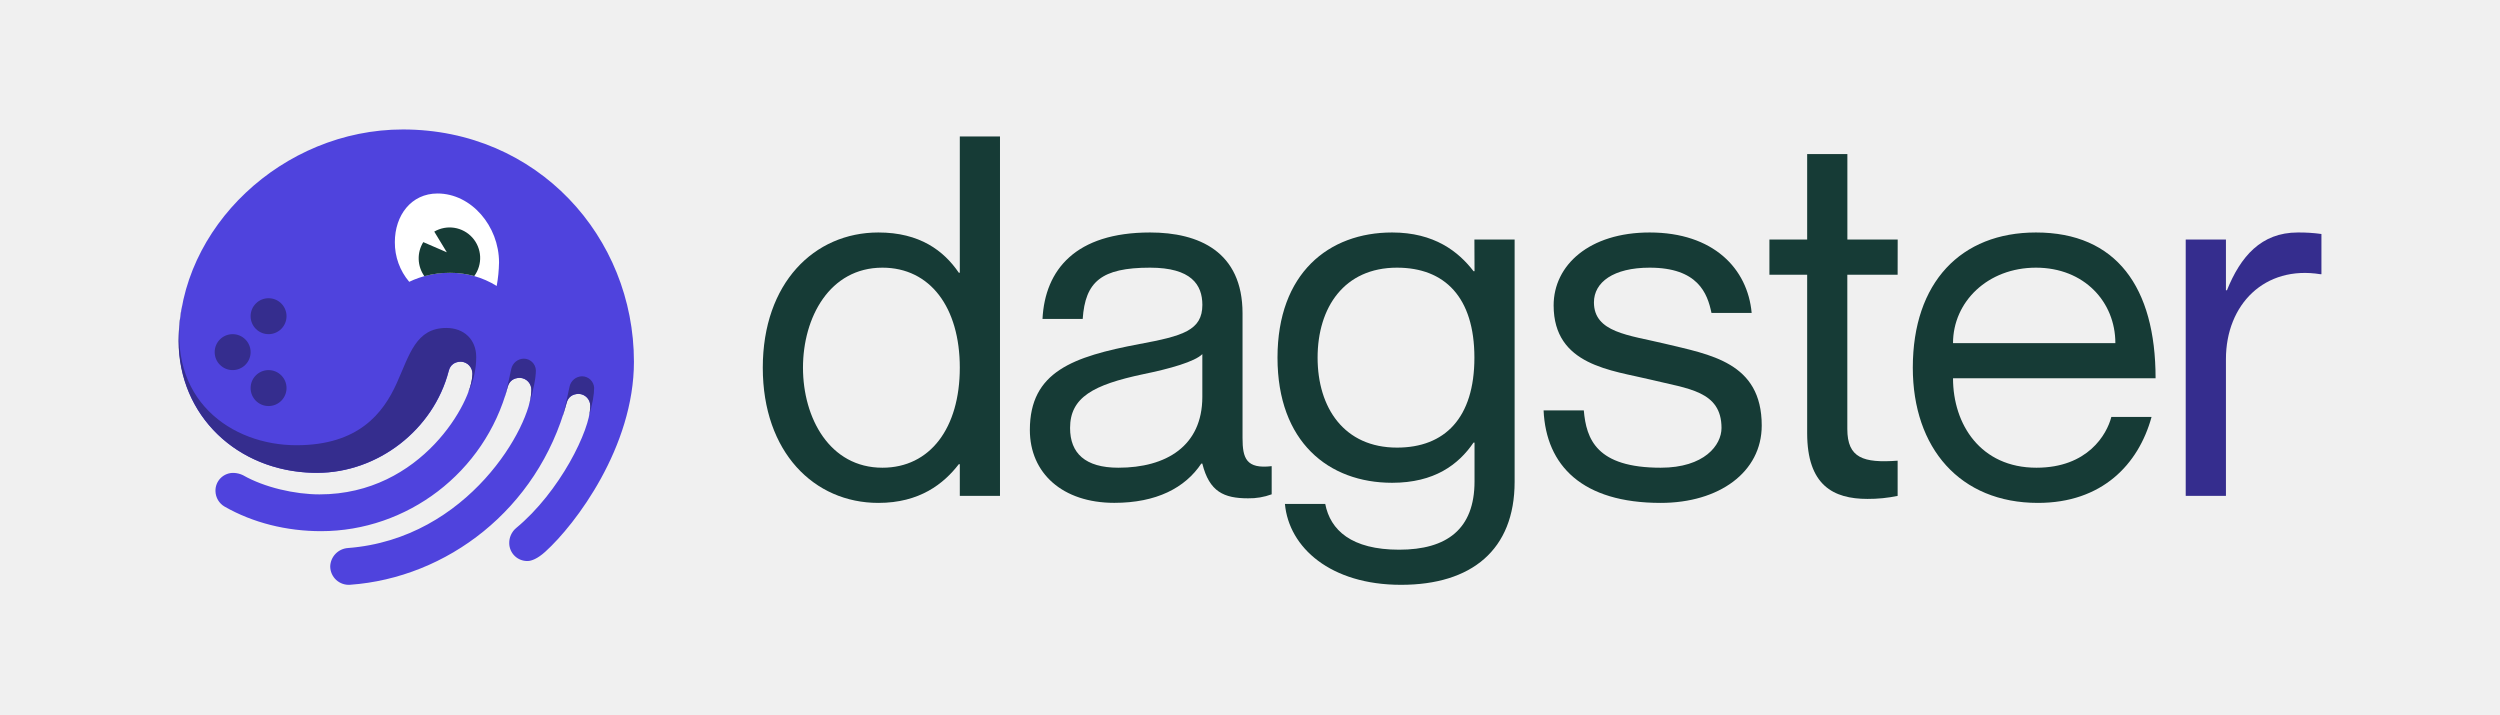
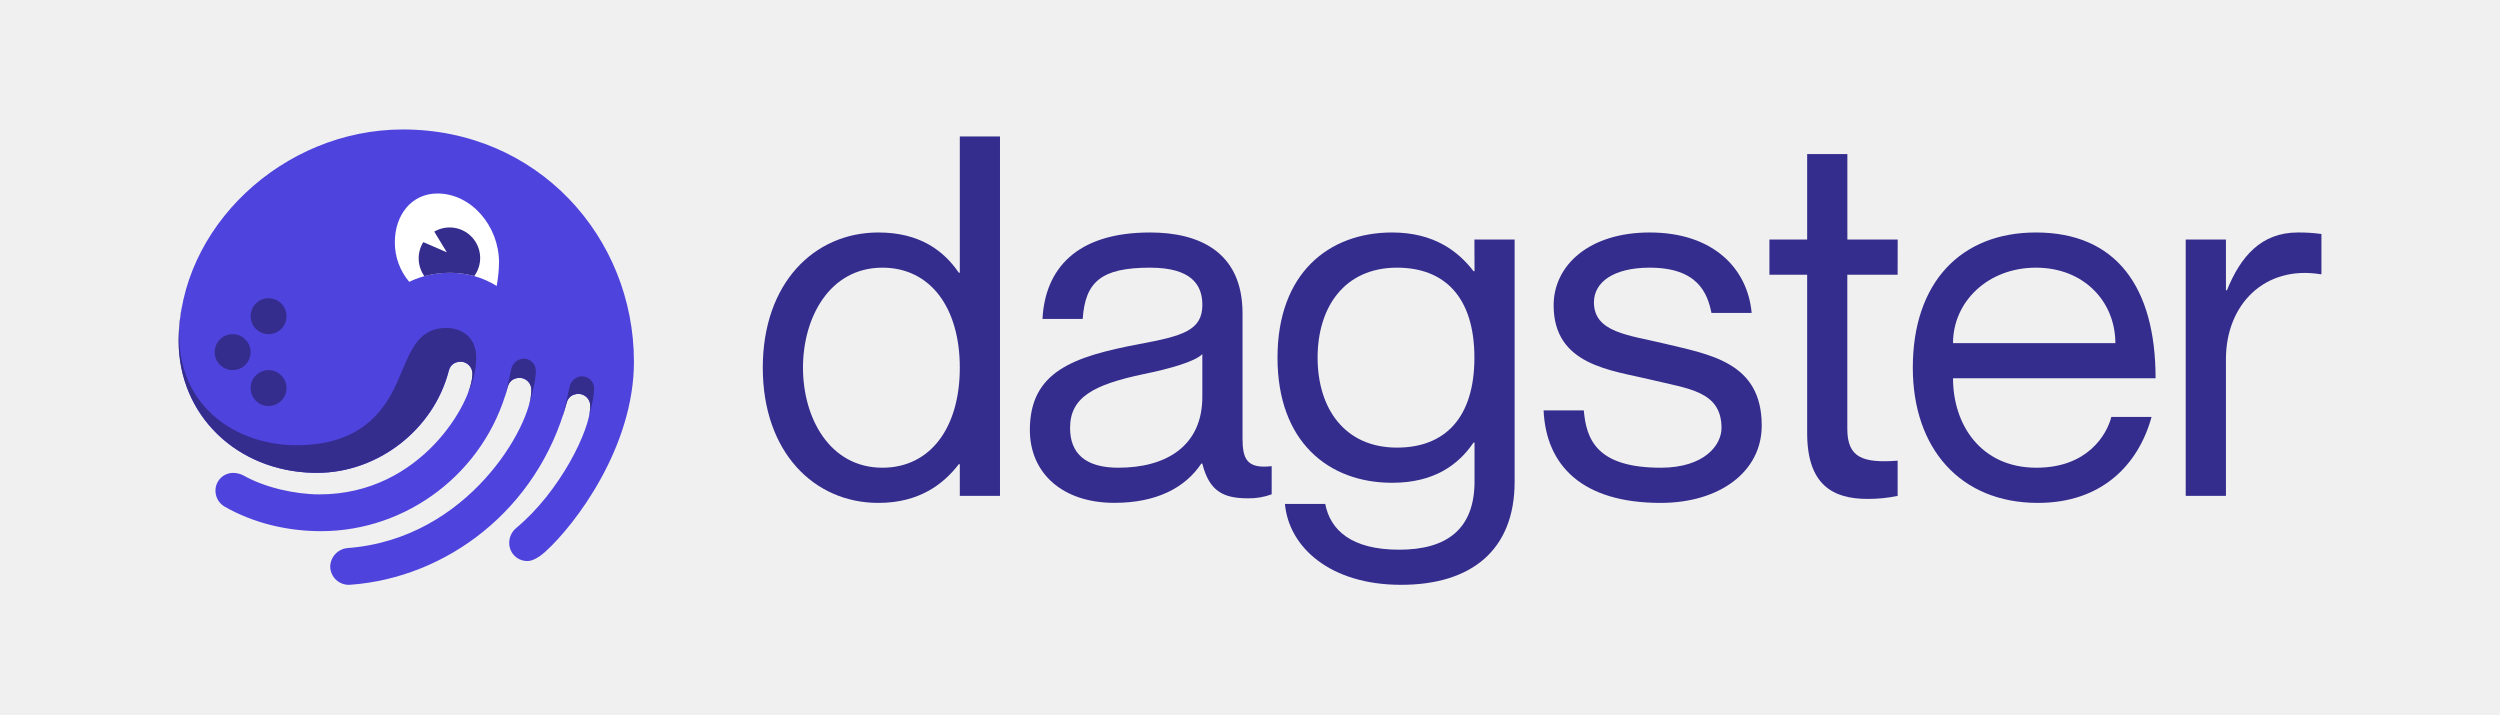
<svg xmlns="http://www.w3.org/2000/svg" width="280" height="80" viewBox="0 0 280 80" fill="none">
-   <path d="M107.498 15.287H111.999V55.54H107.498V51.989H107.386C105.697 54.185 102.996 56.325 98.379 56.325C91.174 56.325 85.432 50.639 85.432 41.181C85.432 31.724 91.174 26.038 98.379 26.038C102.996 26.038 105.697 28.065 107.386 30.543H107.498V15.287ZM107.498 41.181C107.498 34.427 104.178 29.979 98.83 29.979C92.919 29.979 89.934 35.552 89.934 41.181C89.934 46.811 92.919 52.384 98.83 52.384C104.178 52.384 107.498 47.936 107.498 41.181Z" fill="#163B36" />
-   <path d="M128.807 29.979C123.346 29.979 121.543 31.555 121.263 35.721H116.759C117.041 30.204 120.474 26.038 128.807 26.038C134.267 26.038 139.164 28.178 139.164 35.095V49.057C139.164 51.309 139.566 52.547 142.428 52.209V55.363C141.582 55.676 140.685 55.828 139.784 55.812C137.081 55.812 135.448 55.081 134.661 51.927H134.541C132.739 54.63 129.531 56.319 124.803 56.319C119.005 56.319 115.344 52.998 115.344 48.155C115.344 41.626 120.184 39.938 127.621 38.531C132.464 37.629 134.665 37.009 134.665 34.139C134.661 31.893 133.422 29.979 128.807 29.979ZM134.661 44.446V39.662C133.816 40.505 131.057 41.294 128.02 41.914C122.445 43.096 119.848 44.502 119.848 47.936C119.848 50.754 121.537 52.384 125.254 52.384C130.608 52.384 134.661 49.963 134.661 44.446Z" fill="#163B36" />
-   <path d="M165.133 26.827H169.638V53.96C169.638 61.608 164.797 65.5 156.915 65.5C149.034 65.5 144.36 61.334 143.912 56.443H148.428C148.992 59.37 151.357 61.566 156.704 61.566C162.052 61.566 165.147 59.257 165.147 53.918V49.57H165.035C163.346 52.046 160.645 54.072 155.915 54.072C148.823 54.072 143.08 49.514 143.08 40.056C143.08 30.599 148.823 26.038 155.915 26.038C160.645 26.038 163.346 28.178 165.035 30.373H165.147L165.133 26.827ZM165.133 40.056C165.133 33.3 161.812 29.979 156.465 29.979C150.553 29.979 147.571 34.427 147.571 40.056C147.571 45.686 150.553 50.132 156.465 50.132C161.82 50.132 165.133 46.811 165.133 40.056V40.056Z" fill="#163B36" />
-   <path d="M197.314 47.656C197.314 52.889 192.529 56.325 185.998 56.325C177.217 56.325 173.164 52.158 172.882 45.968H177.386C177.666 49.176 178.795 52.384 185.998 52.384C190.895 52.384 192.809 49.85 192.809 47.936C192.809 43.772 189.037 43.546 184.93 42.532C180.538 41.463 174.007 40.956 174.007 34.202C174.007 29.697 178.004 26.038 184.761 26.038C191.91 26.038 195.738 30.092 196.186 35.045H191.684C191.233 32.851 190.165 29.979 184.761 29.979C180.707 29.979 178.521 31.611 178.521 33.863C178.521 37.241 182.406 37.522 186.403 38.48C191.515 39.718 197.314 40.562 197.314 47.656Z" fill="#163B36" />
-   <path d="M212.535 30.768H206.9V48.049C206.9 51.315 208.711 51.873 212.535 51.597V55.54C211.425 55.772 210.293 55.885 209.158 55.878C205.334 55.878 202.402 54.358 202.402 48.503V30.772H198.175V26.827H202.402V17.257H206.906V26.827H212.541L212.535 30.768Z" fill="#163B36" />
-   <path d="M236.47 46.698H240.974C239.509 52.046 235.401 56.325 228.252 56.325C219.525 56.325 214.234 50.188 214.234 41.181C214.234 31.611 219.638 26.038 228.027 26.038C237.033 26.038 241.425 32.175 241.425 42.363H218.738C218.738 47.544 221.834 52.384 228.083 52.384C233.825 52.384 235.963 48.669 236.47 46.698ZM218.738 38.432H236.921C236.921 33.815 233.431 29.979 228.027 29.979C222.623 29.979 218.738 33.803 218.738 38.432Z" fill="#163B36" />
+   <path d="M107.498 15.287H111.999V55.54H107.498V51.989H107.386C105.697 54.185 102.996 56.325 98.379 56.325C91.174 56.325 85.432 50.639 85.432 41.181C85.432 31.724 91.174 26.038 98.379 26.038C102.996 26.038 105.697 28.065 107.386 30.543H107.498V15.287ZM107.498 41.181C107.498 34.427 104.178 29.979 98.83 29.979C92.919 29.979 89.934 35.552 89.934 41.181C89.934 46.811 92.919 52.384 98.83 52.384C104.178 52.384 107.498 47.936 107.498 41.181Z" fill="#352D8E" />
+   <path d="M128.807 29.979C123.346 29.979 121.543 31.555 121.263 35.721H116.759C117.041 30.204 120.474 26.038 128.807 26.038C134.267 26.038 139.164 28.178 139.164 35.095V49.057C139.164 51.309 139.566 52.547 142.428 52.209V55.363C141.582 55.676 140.685 55.828 139.784 55.812C137.081 55.812 135.448 55.081 134.661 51.927H134.541C132.739 54.63 129.531 56.319 124.803 56.319C119.005 56.319 115.344 52.998 115.344 48.155C115.344 41.626 120.184 39.938 127.621 38.531C132.464 37.629 134.665 37.009 134.665 34.139C134.661 31.893 133.422 29.979 128.807 29.979ZM134.661 44.446V39.662C133.816 40.505 131.057 41.294 128.02 41.914C122.445 43.096 119.848 44.502 119.848 47.936C119.848 50.754 121.537 52.384 125.254 52.384C130.608 52.384 134.661 49.963 134.661 44.446Z" fill="#352D8E" />
+   <path d="M165.133 26.827H169.638V53.96C169.638 61.608 164.797 65.5 156.915 65.5C149.034 65.5 144.36 61.334 143.912 56.443H148.428C148.992 59.37 151.357 61.566 156.704 61.566C162.052 61.566 165.147 59.257 165.147 53.918V49.57H165.035C163.346 52.046 160.645 54.072 155.915 54.072C148.823 54.072 143.08 49.514 143.08 40.056C143.08 30.599 148.823 26.038 155.915 26.038C160.645 26.038 163.346 28.178 165.035 30.373H165.147L165.133 26.827ZM165.133 40.056C165.133 33.3 161.812 29.979 156.465 29.979C150.553 29.979 147.571 34.427 147.571 40.056C147.571 45.686 150.553 50.132 156.465 50.132C161.82 50.132 165.133 46.811 165.133 40.056V40.056Z" fill="#352D8E" />
+   <path d="M197.314 47.656C197.314 52.889 192.529 56.325 185.998 56.325C177.217 56.325 173.164 52.158 172.882 45.968H177.386C177.666 49.176 178.795 52.384 185.998 52.384C190.895 52.384 192.809 49.85 192.809 47.936C192.809 43.772 189.037 43.546 184.93 42.532C180.538 41.463 174.007 40.956 174.007 34.202C174.007 29.697 178.004 26.038 184.761 26.038C191.91 26.038 195.738 30.092 196.186 35.045H191.684C191.233 32.851 190.165 29.979 184.761 29.979C180.707 29.979 178.521 31.611 178.521 33.863C178.521 37.241 182.406 37.522 186.403 38.48C191.515 39.718 197.314 40.562 197.314 47.656Z" fill="#352D8E" />
+   <path d="M212.535 30.768H206.9V48.049C206.9 51.315 208.711 51.873 212.535 51.597V55.54C211.425 55.772 210.293 55.885 209.158 55.878C205.334 55.878 202.402 54.358 202.402 48.503V30.772H198.175V26.827H202.402V17.257H206.906V26.827H212.541L212.535 30.768Z" fill="#352D8E" />
+   <path d="M236.47 46.698H240.974C239.509 52.046 235.401 56.325 228.252 56.325C219.525 56.325 214.234 50.188 214.234 41.181C214.234 31.611 219.638 26.038 228.027 26.038C237.033 26.038 241.425 32.175 241.425 42.363H218.738C218.738 47.544 221.834 52.384 228.083 52.384C233.825 52.384 235.963 48.669 236.47 46.698ZM218.738 38.432H236.921C236.921 33.815 233.431 29.979 228.027 29.979C222.623 29.979 218.738 33.803 218.738 38.432Z" fill="#352D8E" />
  <path d="M260 26.207V30.712H259.887C253.648 29.705 249.305 34.089 249.305 40.225V55.54H244.8V26.827H249.305V32.513H249.417C250.937 28.741 253.242 26.038 257.355 26.038C258.24 26.029 259.124 26.085 260 26.207V26.207Z" fill="#352D8E" />
  <path d="M36.984 63.433C36.985 63.718 37.045 64 37.159 64.261C37.274 64.522 37.441 64.756 37.65 64.95C37.859 65.143 38.106 65.291 38.375 65.385C38.644 65.479 38.929 65.516 39.213 65.494C50.009 64.722 60.205 57.081 63.461 45.148C63.632 44.462 64.147 44.118 64.833 44.118C65.184 44.132 65.516 44.284 65.757 44.542C65.997 44.799 66.126 45.141 66.116 45.493C66.116 48.153 62.696 55.107 57.805 59.142C57.556 59.352 57.357 59.615 57.224 59.913C57.09 60.21 57.026 60.533 57.035 60.859C57.039 61.124 57.097 61.385 57.203 61.628C57.309 61.871 57.462 62.09 57.653 62.273C57.844 62.457 58.069 62.601 58.316 62.697C58.563 62.793 58.826 62.84 59.091 62.834C59.519 62.834 60.205 62.576 61.062 61.803C64.483 58.712 71.001 50.041 71.001 40.511C71.001 26.539 60.199 14.5 45.124 14.5C31.673 14.5 20.02 25.489 20.02 38.195C20.02 46.608 26.704 52.959 35.528 52.959C42.298 52.959 48.553 48.153 50.267 41.542C50.438 40.855 50.951 40.511 51.637 40.511C51.989 40.525 52.321 40.678 52.561 40.935C52.802 41.192 52.932 41.534 52.922 41.886C52.922 44.891 47.267 55.371 35.785 55.371C33.043 55.371 29.617 54.598 27.217 53.223C26.895 53.068 26.545 52.98 26.189 52.966C25.915 52.955 25.643 53.001 25.389 53.101C25.134 53.201 24.903 53.353 24.71 53.546C24.517 53.74 24.366 53.971 24.266 54.226C24.167 54.481 24.121 54.753 24.133 55.027C24.144 55.377 24.244 55.718 24.424 56.019C24.604 56.319 24.857 56.568 25.16 56.743C28.331 58.555 32.102 59.491 35.956 59.491C45.553 59.491 54.292 52.966 56.864 43.351C57.035 42.665 57.55 42.321 58.234 42.321C58.586 42.335 58.918 42.487 59.158 42.744C59.399 43.001 59.529 43.343 59.519 43.695C59.519 47.644 52.494 60.35 38.956 61.38C38.432 61.419 37.941 61.651 37.577 62.029C37.213 62.408 37.002 62.908 36.984 63.433V63.433Z" fill="#4F43DD" />
  <path d="M50.399 30.555C52.247 30.541 54.061 31.052 55.63 32.028C55.789 31.16 55.876 30.28 55.892 29.397C55.892 25.322 52.785 21.671 49.003 21.671C46.062 21.671 44.223 24.108 44.223 27.119C44.209 28.745 44.78 30.323 45.832 31.563C47.258 30.883 48.82 30.538 50.399 30.555V30.555Z" fill="white" />
  <path d="M59.262 45.319C59.787 43.524 60.018 42.278 60.018 41.469C60.002 41.12 59.852 40.79 59.6 40.548C59.347 40.306 59.012 40.17 58.662 40.169C58.336 40.175 58.022 40.29 57.769 40.495C57.516 40.701 57.339 40.985 57.266 41.302C57.123 41.892 56.817 43.49 56.515 44.504C56.64 44.125 56.754 43.739 56.858 43.347C57.029 42.659 57.544 42.317 58.227 42.317C58.579 42.33 58.911 42.482 59.152 42.739C59.393 42.996 59.522 43.337 59.513 43.689C59.497 44.243 59.408 44.791 59.25 45.322L59.262 45.319Z" fill="#352D8E" />
  <path d="M66.545 43.444C66.528 43.095 66.379 42.766 66.127 42.524C65.875 42.282 65.54 42.146 65.191 42.144C64.865 42.15 64.551 42.265 64.299 42.47C64.046 42.676 63.869 42.959 63.796 43.277C63.652 43.88 63.34 45.503 63.034 46.515H63.048C63.197 46.064 63.336 45.607 63.45 45.142C63.621 44.454 64.136 44.112 64.823 44.112C65.174 44.126 65.506 44.277 65.746 44.534C65.987 44.791 66.116 45.133 66.106 45.485C66.096 45.912 66.037 46.337 65.931 46.751C66.358 45.253 66.545 44.17 66.545 43.444Z" fill="#352D8E" />
-   <path d="M50.399 30.555C51.318 30.553 52.232 30.675 53.117 30.919C53.582 30.285 53.815 29.51 53.775 28.724C53.736 27.939 53.427 27.191 52.901 26.607C52.375 26.022 51.664 25.637 50.888 25.515C50.111 25.394 49.316 25.544 48.637 25.94L50.045 28.258L47.408 27.117C47.05 27.694 46.871 28.363 46.893 29.041C46.914 29.719 47.135 30.376 47.528 30.929C48.464 30.677 49.43 30.551 50.399 30.555V30.555Z" fill="#163B36" />
+   <path d="M50.399 30.555C51.318 30.553 52.232 30.675 53.117 30.919C53.582 30.285 53.815 29.51 53.775 28.724C53.736 27.939 53.427 27.191 52.901 26.607C52.375 26.022 51.664 25.637 50.888 25.515C50.111 25.394 49.316 25.544 48.637 25.94L50.045 28.258L47.408 27.117C47.05 27.694 46.871 28.363 46.893 29.041C46.914 29.719 47.135 30.376 47.528 30.929C48.464 30.677 49.43 30.551 50.399 30.555V30.555Z" fill="#352D8E" />
  <path d="M30.079 45.477C31.191 45.477 32.091 44.575 32.091 43.464C32.091 42.352 31.191 41.451 30.079 41.451C28.968 41.451 28.068 42.352 28.068 43.464C28.068 44.575 28.968 45.477 30.079 45.477Z" fill="#352D8E" />
  <path d="M30.079 37.426C31.191 37.426 32.091 36.525 32.091 35.413C32.091 34.302 31.191 33.401 30.079 33.401C28.968 33.401 28.068 34.302 28.068 35.413C28.068 36.525 28.968 37.426 30.079 37.426Z" fill="#352D8E" />
  <path d="M26.056 41.451C27.167 41.451 28.068 40.55 28.068 39.438C28.068 38.327 27.167 37.426 26.056 37.426C24.945 37.426 24.044 38.327 24.044 39.438C24.044 40.55 24.945 41.451 26.056 41.451Z" fill="#352D8E" />
  <path d="M35.109 52.956H35.511C42.282 52.956 48.536 48.149 50.251 41.538C50.422 40.851 50.934 40.507 51.62 40.507C51.972 40.521 52.305 40.674 52.545 40.931C52.786 41.188 52.915 41.53 52.906 41.882C52.875 42.584 52.717 43.275 52.437 43.921C52.486 43.846 52.528 43.767 52.564 43.685C53.073 42.521 53.336 41.264 53.337 39.994C53.337 38.02 51.965 36.731 49.995 36.731C46.561 36.731 45.873 39.73 44.424 42.937C42.921 46.266 40.161 49.866 33.2 49.866C25.967 49.866 18.535 44.8 20.348 34.499C20.37 34.371 20.388 34.256 20.402 34.149C20.137 35.48 20.002 36.834 20 38.191C20.02 46.483 26.496 52.762 35.109 52.956Z" fill="#352D8E" />
</svg>
